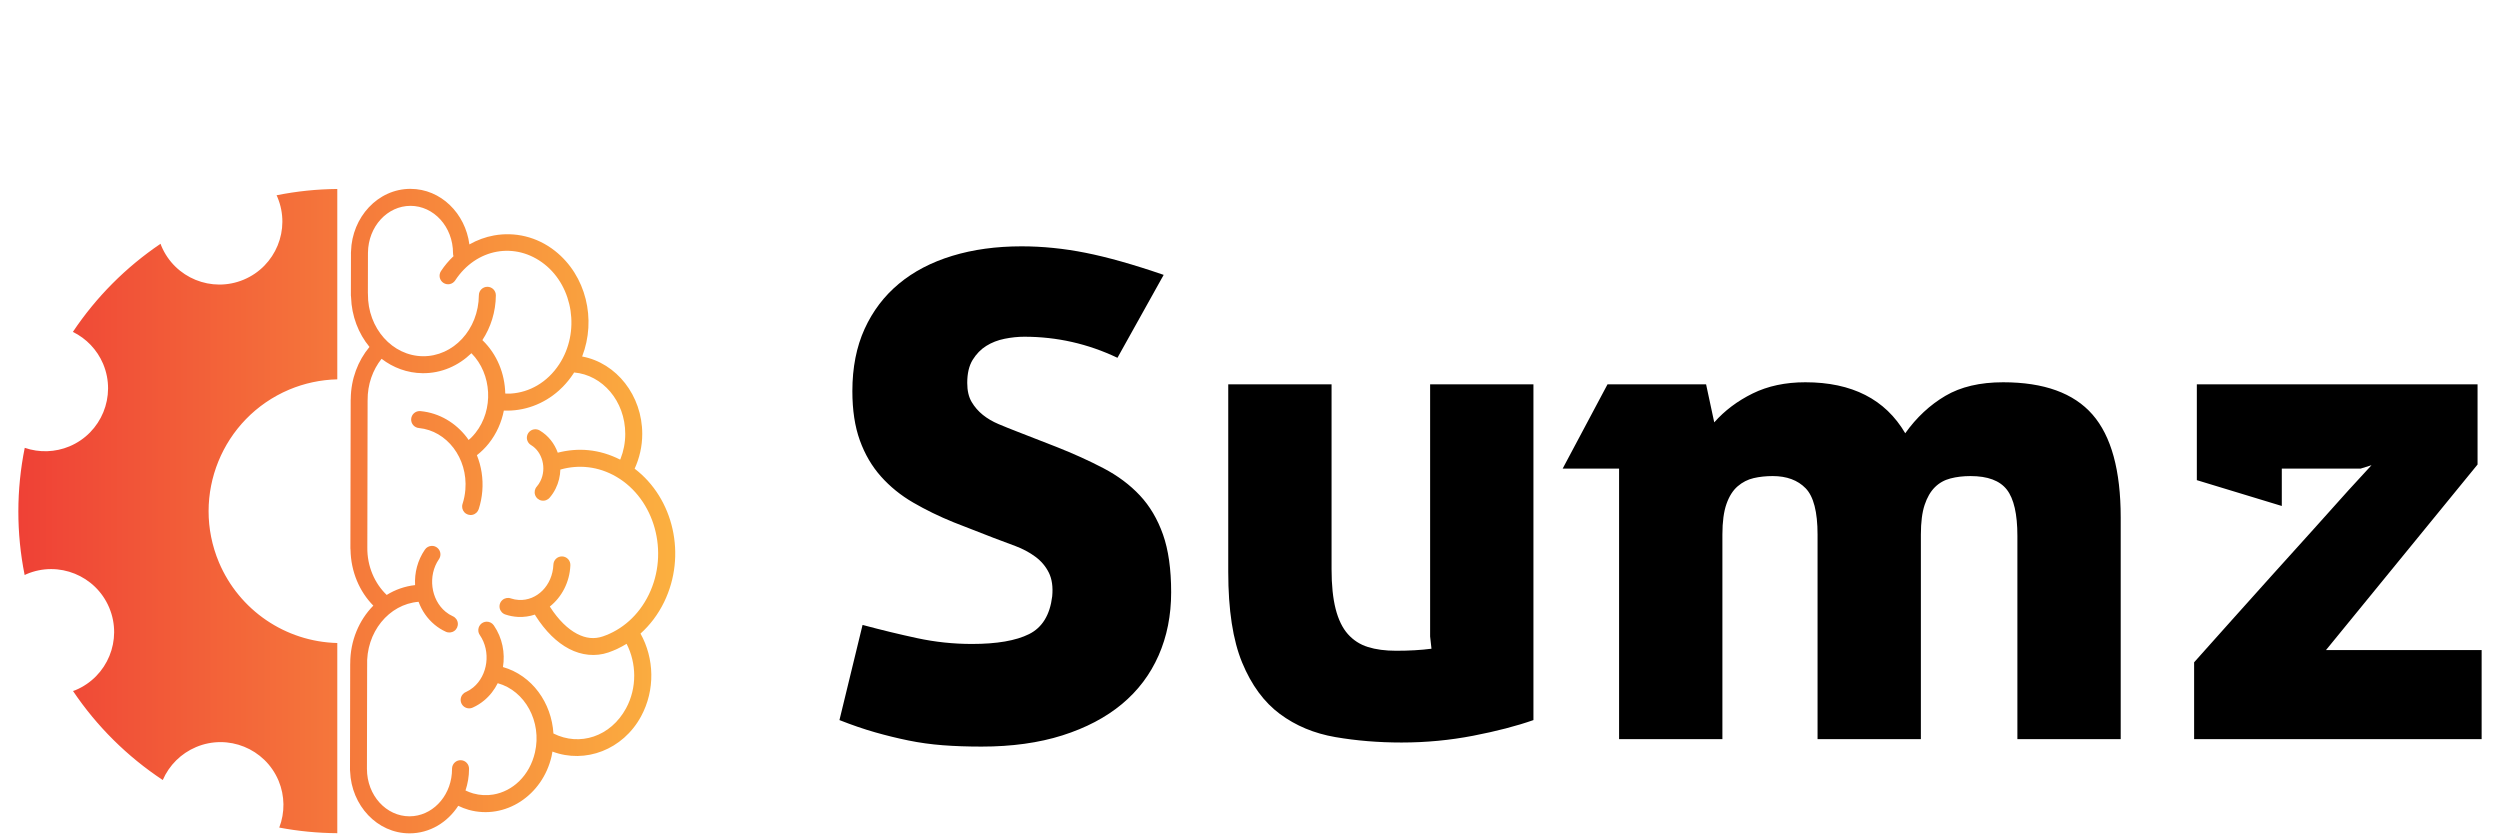
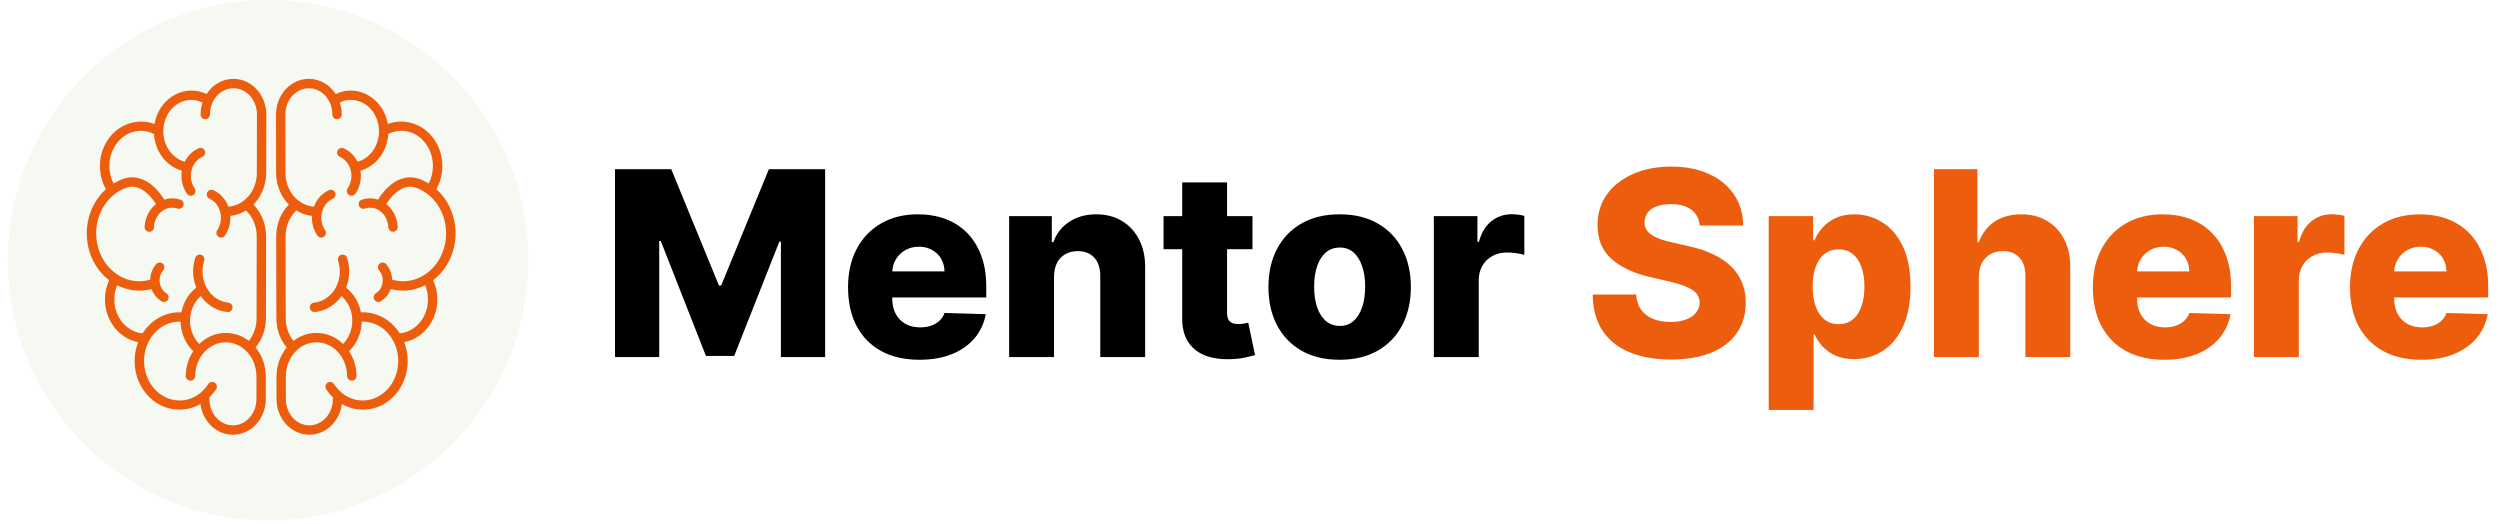
- <svg xmlns="http://www.w3.org/2000/svg" width="90" height="30" viewBox="0 0 300 101.491" class="css-1j8o68f" version="1.1" id="svg12">
-   <defs id="SvgjsDefs10989">
-     <linearGradient id="SvgjsLinearGradient10994">
-       <stop id="SvgjsStop10995" stop-color="#ef4136" offset="0" />
-       <stop id="SvgjsStop10996" stop-color="#fbb040" offset="1" />
-     </linearGradient>
-   </defs>
-   <g id="SvgjsG10990" featurekey="hmhgWD-0" transform="matrix(0.827779,0,0,0.827779,-1.498085,20.44879)" fill="url(#SvgjsLinearGradient10994)">
-     <path d="m59.5 3.082c-4.795 0-8.602 4.16-8.746 9.193a1.25 1.25 0 0 0-0.01 0.16v0.051 0.002c-2.12e-4 0.027-0.004 0.053-0.004 0.08a1.25 1.25 0 0 0 0.004 0.125l-0.012 6.062a1.25 1.25 0 0 0 0.027 0.27 1.25 1.25 0 0 0 0 0.006c0.088 2.786 1.089 5.342 2.709 7.309-1.697 2.033-2.723 4.707-2.754 7.625a1.25 1.25 0 0 0-0.012 0.18l-0.041 21.643a1.25 1.25 0 0 0 0 0.008c-3.4e-5 0.003 3.3e-5 0.005 0 0.008v0.164a1.25 1.25 0 0 0 0.018 0.215 1.25 1.25 0 0 0 0 0.008c0.058 3.216 1.313 6.136 3.356 8.213-2.113 2.135-3.4 5.177-3.398 8.484v0.002a1.25 1.25 0 0 0-0.006 0.121l-0.029 15.393a1.25 1.25 0 0 0 0 0.014c0 0.002-1e-6 0.004 0 0.006v0.156a1.25 1.25 0 0 0 0.018 0.225c0.189 4.991 3.977 9.1 8.742 9.1 2.987 0 5.589-1.618 7.166-4.051 0.492 0.234 1 0.442 1.537 0.592 5.393 1.499 10.865-2.125 12.193-7.873 0.054-0.233 0.09-0.466 0.129-0.699 4.827 1.821 10.372-0.265 13.033-5.17 2.117-3.903 1.951-8.559-0.076-12.191 1.391-1.247 2.581-2.804 3.471-4.631 3.343-6.865 1.417-15.253-4.334-19.629 0.706-1.55 1.119-3.279 1.119-5.115 0-5.654-3.788-10.445-8.842-11.391 2.112-5.442 0.607-11.91-4.006-15.543-2.675-2.106-5.914-2.814-8.961-2.268-1.26 0.226-2.482 0.678-3.623 1.322-0.591-4.563-4.201-8.174-8.668-8.174zm-10.766 0.018a47.453 47.453 0 0 0-8.94 0.928l0.006 0.004 0.002 0.002a9.264 9.264 0 0 1 0.111 0.238l0.025 0.062a9.264 9.264 0 0 1-4.973 12.109 9.264 9.264 0 0 1-12.115-4.951 9.264 9.264 0 0 1-0.121-0.328 47.453 47.453 0 0 0-12.898 12.963 9.264 9.264 0 0 1 4.436 4.674l0.027 0.064a9.264 9.264 0 0 1-4.973 12.107 9.264 9.264 0 0 1-6.574 0.213 47.453 47.453 0 0 0-0.014 18.713 9.264 9.264 0 0 1 0.295-0.139 9.264 9.264 0 0 1 12.133 4.906l0.027 0.064a9.264 9.264 0 0 1-4.973 12.105 9.264 9.264 0 0 1-0.363 0.131 47.453 47.453 0 0 0 13.203 13.094 9.264 9.264 0 0 1 4.887-4.842 9.264 9.264 0 0 1 12.135 4.906l0.027 0.064a9.264 9.264 0 0 1 0.09 6.869 47.453 47.453 0 0 0 8.539 0.826v-27.98a19.424 19.424 0 0 1-17.408-11.857 19.424 19.424 0 0 1 10.332-25.426 19.424 19.424 0 0 1 7.076-1.51v-28.012zm10.766 2.482c3.407 0 6.262 3.053 6.262 6.986a1.25 1.25 0 0 0 0.068 0.422c-0.678 0.644-1.302 1.37-1.844 2.197a1.25 1.25 0 1 0 2.092 1.369c3.092-4.723 8.867-5.748 13.127-2.393 4.26 3.355 5.272 10.002 2.18 14.725-1.758 2.685-4.399 4.144-7.119 4.314-0.273 0.017-0.547 0.005-0.82-0.004-0.062-2.905-1.192-5.772-3.367-7.863 1.227-1.869 1.961-4.138 1.984-6.58a1.25 1.25 0 1 0-2.5-0.025c-0.048 5.084-3.788 9.027-8.244 8.977-4.457-0.051-8.126-4.082-8.078-9.166a1.25 1.25 0 0 0-0.004-0.125 1.25 1.25 0 0 0-0.004-0.025l0.01-5.293 0.002-0.613c0.041-3.892 2.873-6.902 6.256-6.902zm8.973 21.689c3.012 3.038 3.31 8.29 0.594 11.713-0.216 0.272-0.442 0.524-0.68 0.756-0.108 0.105-0.224 0.192-0.336 0.289-0.087-0.124-0.166-0.253-0.258-0.373-1.634-2.135-4.022-3.601-6.799-3.871a1.25 1.25 0 0 0-0.123-0.008 1.25 1.25 0 0 0-0.119 2.496c4.081 0.397 7.202 4.402 6.824 9.07-0.059 0.73-0.2 1.427-0.412 2.082a1.25 1.25 0 1 0 2.379 0.768c0.271-0.839 0.451-1.726 0.525-2.648 0.151-1.861-0.146-3.663-0.795-5.277 0.633-0.494 1.224-1.067 1.75-1.73 1.142-1.439 1.876-3.106 2.215-4.836 2.914 0.127 5.822-0.905 8.111-2.957 0.198-0.177 0.39-0.362 0.578-0.555 0.565-0.577 1.085-1.221 1.549-1.93 0.035-0.053 0.062-0.109 0.096-0.162 4.168 0.358 7.527 4.197 7.527 9.037 0 1.307-0.248 2.544-0.691 3.66-0.017 0.043-0.041 0.082-0.059 0.125-1.5-0.762-3.071-1.23-4.65-1.387-1.53-0.151-3.059-0.014-4.529 0.367-0.476-1.33-1.372-2.499-2.639-3.26a1.25 1.25 0 0 0-0.715-0.186 1.25 1.25 0 0 0-0.572 2.328c1.649 0.99 2.32 3.403 1.371 5.303-0.148 0.297-0.324 0.56-0.52 0.789a1.25 1.25 0 1 0 1.9 1.623c0.33-0.386 0.618-0.819 0.855-1.295 0.449-0.898 0.674-1.862 0.703-2.818 2.682-0.766 5.597-0.49 8.254 1.066 5.612 3.287 7.801 11.083 4.758 17.334-1.509 3.098-3.98 5.197-6.754 6.143-1.248 0.426-2.485 0.312-3.814-0.383s-2.721-2.014-3.977-3.977a1.25 1.25 0 0 0-0.02-0.029c1.752-1.386 2.922-3.583 3.025-6.059a1.25 1.25 0 0 0-1.215-1.318 1.25 1.25 0 0 0-1.283 1.215c-0.128 3.081-2.439 5.323-5.07 5.191-0.411-0.021-0.805-0.098-1.182-0.225a1.251 1.251 0 1 0-0.797 2.371c0.588 0.198 1.211 0.317 1.853 0.35 0.866 0.043 1.697-0.085 2.477-0.342a1.25 1.25 0 0 0 0.105 0.193c1.43 2.235 3.089 3.887 4.924 4.846 1.835 0.959 3.878 1.182 5.779 0.533 0.932-0.318 1.828-0.751 2.682-1.273 1.459 2.842 1.556 6.473-0.078 9.486-2.268 4.181-6.834 5.646-10.688 3.707-0.271-4.508-3.128-8.544-7.426-9.775 0.339-2.074-0.082-4.286-1.336-6.117a1.25 1.25 0 0 0-1.062-0.559 1.25 1.25 0 0 0-1.217 1.43 1.25 1.25 0 0 0 0.023 0.123 1.25 1.25 0 0 0 0.191 0.418c1.656 2.418 1.187 5.928-0.979 7.711-0.339 0.279-0.694 0.499-1.059 0.664a1.25 1.25 0 1 0 1.031 2.275c0.567-0.257 1.112-0.594 1.617-1.01 0.868-0.715 1.54-1.593 2.023-2.559a1.25 1.25 0 0 0 0.023 0.008c3.983 1.107 6.501 5.648 5.453 10.184-0.786 3.401-3.263 5.713-6.133 6.189-0.239 0.04-0.481 0.068-0.725 0.082-0.488 0.028-0.985 0.001-1.482-0.08-0.249-0.041-0.497-0.095-0.746-0.164-0.395-0.11-0.768-0.263-1.131-0.436 0.331-1 0.52-2.07 0.52-3.184a1.25 1.25 0 0 0-2.498-0.088 1.25 1.25 0 0 0-0.002 0.088c0 3.688-2.51 6.601-5.631 6.951-0.208 0.023-0.418 0.035-0.631 0.035-3.405 0-6.257-3.05-6.26-6.981-1e-6 -0.002 0-0.004 0-0.006l0.029-14.947a1.25 1.25 0 0 0 0.002-0.154c-0.216-5 3.212-9.125 7.566-9.473 0.477 1.292 1.27 2.471 2.379 3.385 0.505 0.416 1.048 0.755 1.615 1.012a1.25 1.25 0 1 0 1.031-2.277c-0.365-0.165-0.72-0.385-1.059-0.664-2.165-1.783-2.634-5.293-0.979-7.711a1.25 1.25 0 0 0-1.041-1.971 1.25 1.25 0 0 0-1.022 0.559c-1.073 1.567-1.537 3.412-1.438 5.211-1.517 0.169-2.928 0.674-4.176 1.447-1.756-1.68-2.887-4.186-2.85-7.004l0.02-10.695 0.021-10.838a1.25 1.25 0 0 0 0.002-0.1c-0.022-2.354 0.765-4.493 2.053-6.107 1.701 1.308 3.773 2.093 6.031 2.119 2.771 0.032 5.28-1.095 7.184-2.936z" id="path6" />
-   </g>
-   <g id="SvgjsG10991" featurekey="1RRcwp-0" transform="matrix(4.139081,0,0,4.139081,97.59891,7.235049)" fill="#000000">
-     <path d="M3.94 13.62 c-0.427 -0.173 -0.823 -0.367 -1.19 -0.58 s-0.683 -0.47 -0.95 -0.77 s-0.473 -0.653 -0.62 -1.06 s-0.22 -0.89 -0.22 -1.45 c0 -0.693 0.12 -1.303 0.36 -1.83 s0.577 -0.97 1.01 -1.33 s0.957 -0.633 1.57 -0.82 s1.293 -0.28 2.04 -0.28 c0.613 0 1.24 0.063 1.88 0.19 s1.407 0.343 2.3 0.65 l-1.36 2.44 c-0.867 -0.413 -1.78 -0.62 -2.74 -0.62 c-0.187 0 -0.38 0.02 -0.58 0.06 s-0.38 0.11 -0.54 0.21 s-0.293 0.237 -0.4 0.41 s-0.16 0.4 -0.16 0.68 c0 0.227 0.043 0.413 0.13 0.56 s0.197 0.273 0.33 0.38 s0.287 0.197 0.46 0.27 s0.347 0.143 0.52 0.21 l1.18 0.46 c0.507 0.2 0.97 0.41 1.39 0.63 s0.777 0.487 1.07 0.8 s0.52 0.697 0.68 1.15 s0.24 1.02 0.24 1.7 s-0.123 1.3 -0.37 1.86 s-0.607 1.037 -1.08 1.43 s-1.057 0.7 -1.75 0.92 s-1.487 0.33 -2.38 0.33 c-0.413 0 -0.793 -0.013 -1.14 -0.04 s-0.683 -0.073 -1.01 -0.14 s-0.653 -0.147 -0.98 -0.24 s-0.677 -0.213 -1.05 -0.36 l0.68 -2.8 c0.547 0.147 1.083 0.277 1.61 0.39 s1.063 0.17 1.61 0.17 c0.733 0 1.293 -0.097 1.68 -0.29 s0.613 -0.563 0.68 -1.11 c0.027 -0.28 -0.007 -0.513 -0.1 -0.7 s-0.227 -0.343 -0.4 -0.47 s-0.367 -0.23 -0.58 -0.31 l-0.64 -0.24 z M12.02 9.56 l3.04 -0 l0 5.44 c0 0.467 0.04 0.857 0.12 1.17 s0.2 0.56 0.36 0.74 s0.357 0.307 0.59 0.38 s0.51 0.11 0.83 0.11 c0.387 0 0.733 -0.02 1.04 -0.06 l-0.04 -0.36 l0 -7.42 l3.04 0 l0 9.88 c-0.493 0.173 -1.083 0.327 -1.77 0.46 s-1.39 0.2 -2.11 0.2 c-0.68 0 -1.33 -0.053 -1.95 -0.16 s-1.163 -0.333 -1.63 -0.68 s-0.837 -0.85 -1.11 -1.51 s-0.41 -1.55 -0.41 -2.67 l0 -5.52 z M23.52 12.04 l-1.66 0 l1.32 -2.48 l2.9 0 l0.24 1.12 c0.307 -0.347 0.683 -0.63 1.13 -0.85 s0.963 -0.33 1.55 -0.33 c1.373 0 2.353 0.5 2.94 1.5 c0.333 -0.467 0.727 -0.833 1.18 -1.1 s1.02 -0.4 1.7 -0.4 c1.2 0 2.077 0.317 2.63 0.95 s0.83 1.643 0.83 3.03 l0 6.52 l-3.04 0 l0 -5.98 c0 -0.64 -0.103 -1.093 -0.31 -1.36 s-0.563 -0.4 -1.07 -0.4 c-0.213 0 -0.41 0.023 -0.59 0.07 s-0.333 0.133 -0.46 0.26 s-0.227 0.3 -0.3 0.52 s-0.11 0.51 -0.11 0.87 l0 6.02 l-3.04 0 l0 -6.02 c0 -0.667 -0.117 -1.12 -0.35 -1.36 s-0.557 -0.36 -0.97 -0.36 c-0.2 0 -0.387 0.02 -0.56 0.06 s-0.33 0.12 -0.47 0.24 s-0.25 0.293 -0.33 0.52 s-0.12 0.527 -0.12 0.9 l0 6.02 l-3.04 0 l0 -7.96 z M44.32 17.38 l4.58 0 l0 2.62 l-8.46 0 l0 -2.26 l0.33 -0.37 l0.84 -0.94 l1.13 -1.26 l1.2 -1.33 l1.04 -1.16 l0.68 -0.74 l-0.32 0.1 l-2.32 0 l0 1.1 l-2.5 -0.76 l0 -2.82 l8.26 0 l0 2.36 z" id="path9" />
-   </g>
+ <svg xmlns="http://www.w3.org/2000/svg" width="387" height="81" viewBox="0 0 387 81" fill="none">
+   <circle cx="41.5" cy="40.279" r="40.279" fill="#F5F9F1" />
+   <path fill-rule="evenodd" clip-rule="evenodd" d="M41.139 61.954C41.055 64.878 38.843 67.295 36.057 67.295C33.462 67.295 31.365 65.197 31.022 62.546C30.359 62.92 29.649 63.183 28.917 63.314C27.147 63.631 25.265 63.22 23.711 61.997C21.031 59.886 20.157 56.128 21.384 52.967C18.448 52.417 16.247 49.634 16.247 46.349C16.247 45.282 16.487 44.277 16.897 43.377C13.556 40.835 12.437 35.962 14.379 31.973C14.896 30.912 15.587 30.008 16.396 29.283C15.218 27.173 15.121 24.468 16.351 22.2C17.897 19.351 21.119 18.139 23.923 19.197C23.927 19.175 23.93 19.154 23.934 19.132C23.953 19.018 23.972 18.904 23.998 18.791C24.77 15.451 27.948 13.346 31.082 14.217C31.394 14.303 31.689 14.424 31.975 14.56C32.891 13.147 34.403 12.207 36.138 12.207C38.907 12.207 41.107 14.594 41.217 17.494C41.224 17.537 41.228 17.58 41.227 17.624V17.715V17.718V17.726L41.21 26.669C41.21 26.692 41.209 26.717 41.207 26.741C41.208 28.662 40.46 30.43 39.232 31.67C40.419 32.876 41.148 34.573 41.182 36.441V36.446C41.189 36.487 41.192 36.529 41.192 36.57V36.666V36.67V36.675L41.168 49.249C41.168 49.284 41.166 49.319 41.161 49.353C41.143 51.048 40.547 52.602 39.561 53.783C40.502 54.925 41.084 56.411 41.135 58.029V58.032C41.146 58.084 41.151 58.136 41.151 58.189L41.144 61.711C41.146 61.735 41.147 61.76 41.147 61.784C41.147 61.792 41.146 61.8 41.145 61.808C41.145 61.816 41.144 61.824 41.144 61.831V61.861C41.144 61.892 41.142 61.923 41.139 61.954ZM32.42 61.784C32.42 64.069 34.078 65.843 36.057 65.843C38.023 65.843 39.668 64.094 39.692 61.832L39.693 61.476L39.699 58.401L39.696 58.386C39.694 58.362 39.694 58.338 39.694 58.314C39.722 55.36 37.59 53.018 35.001 52.989C32.412 52.959 30.239 55.25 30.211 58.204C30.211 58.299 30.192 58.394 30.155 58.483C30.118 58.571 30.064 58.651 29.995 58.718C29.927 58.786 29.846 58.839 29.758 58.875C29.669 58.911 29.574 58.929 29.478 58.928C29.382 58.927 29.287 58.907 29.199 58.869C29.111 58.832 29.031 58.777 28.965 58.708C28.898 58.639 28.845 58.558 28.81 58.469C28.775 58.38 28.757 58.285 28.759 58.189C28.772 56.77 29.199 55.452 29.912 54.366C28.648 53.151 27.992 51.486 27.956 49.798C27.941 49.797 27.926 49.797 27.911 49.796C27.767 49.791 27.623 49.786 27.479 49.795C25.899 49.894 24.364 50.742 23.343 52.302C21.547 55.046 22.134 58.908 24.609 60.857C27.084 62.806 30.439 62.21 32.236 59.467C32.287 59.386 32.355 59.316 32.434 59.261C32.513 59.206 32.602 59.167 32.696 59.147C32.789 59.127 32.886 59.125 32.981 59.143C33.075 59.16 33.166 59.197 33.246 59.249C33.326 59.302 33.396 59.37 33.45 59.45C33.503 59.529 33.541 59.619 33.56 59.713C33.579 59.807 33.579 59.904 33.561 59.998C33.542 60.093 33.505 60.182 33.451 60.262C33.136 60.743 32.773 61.164 32.38 61.539C32.407 61.617 32.42 61.7 32.42 61.784ZM30.5 46.437C28.922 48.426 29.095 51.477 30.845 53.242C31.95 52.172 33.409 51.518 35.019 51.536C36.33 51.551 37.534 52.007 38.523 52.767C39.271 51.829 39.728 50.587 39.715 49.219C39.715 49.2 39.715 49.18 39.716 49.161L39.729 42.865L39.74 36.651C39.762 35.014 39.105 33.558 38.084 32.582C37.36 33.032 36.54 33.325 35.658 33.423C35.716 34.468 35.447 35.54 34.823 36.45C34.758 36.548 34.67 36.629 34.567 36.686C34.463 36.742 34.348 36.773 34.23 36.775C34.096 36.777 33.964 36.742 33.849 36.674C33.733 36.605 33.639 36.507 33.576 36.388C33.514 36.269 33.485 36.136 33.494 36.002C33.502 35.868 33.548 35.739 33.625 35.63C34.587 34.225 34.315 32.186 33.057 31.15C32.86 30.988 32.654 30.86 32.442 30.764C32.353 30.726 32.273 30.671 32.207 30.601C32.14 30.532 32.088 30.449 32.053 30.36C32.019 30.27 32.002 30.174 32.005 30.077C32.008 29.981 32.029 29.886 32.069 29.799C32.109 29.711 32.166 29.632 32.236 29.566C32.307 29.501 32.39 29.45 32.48 29.416C32.571 29.383 32.667 29.368 32.763 29.373C32.859 29.377 32.954 29.4 33.041 29.441C33.37 29.591 33.686 29.788 33.979 30.029C34.623 30.56 35.084 31.245 35.361 31.996C37.891 31.794 39.882 29.397 39.757 26.492C39.755 26.462 39.756 26.432 39.758 26.403L39.775 17.719V17.715C39.773 15.432 38.117 13.66 36.138 13.66C36.015 13.66 35.893 13.667 35.772 13.681C33.959 13.884 32.501 15.577 32.501 17.719C32.501 17.736 32.5 17.753 32.499 17.77C32.488 17.959 32.404 18.137 32.263 18.265C32.123 18.392 31.938 18.46 31.749 18.454C31.559 18.447 31.38 18.366 31.249 18.229C31.118 18.092 31.046 17.909 31.048 17.719C31.048 17.072 31.157 16.45 31.35 15.869C31.139 15.769 30.922 15.68 30.693 15.616C30.548 15.576 30.404 15.545 30.259 15.521C29.971 15.474 29.682 15.458 29.398 15.475C29.257 15.482 29.116 15.499 28.977 15.522C27.31 15.799 25.871 17.142 25.414 19.118C24.805 21.753 26.268 24.391 28.582 25.035L28.596 25.039C28.877 24.478 29.267 23.968 29.771 23.553C30.065 23.311 30.382 23.115 30.711 22.966C30.799 22.922 30.894 22.896 30.991 22.89C31.089 22.884 31.187 22.898 31.279 22.93C31.372 22.963 31.456 23.014 31.528 23.08C31.601 23.146 31.658 23.226 31.699 23.315C31.739 23.404 31.761 23.5 31.763 23.598C31.766 23.696 31.748 23.793 31.712 23.884C31.675 23.975 31.621 24.058 31.552 24.127C31.483 24.197 31.401 24.251 31.31 24.288C31.098 24.384 30.892 24.512 30.695 24.674C29.437 25.71 29.165 27.749 30.127 29.154C30.178 29.227 30.216 29.309 30.238 29.396C30.244 29.42 30.248 29.444 30.252 29.468C30.266 29.57 30.259 29.674 30.231 29.773C30.202 29.872 30.153 29.964 30.086 30.043C30.019 30.122 29.936 30.185 29.843 30.229C29.749 30.273 29.648 30.297 29.545 30.298C29.423 30.3 29.302 30.272 29.194 30.215C29.087 30.158 28.995 30.075 28.927 29.974C28.199 28.91 27.954 27.625 28.151 26.42C25.654 25.705 23.995 23.36 23.837 20.741C21.598 19.614 18.945 20.465 17.628 22.895C16.678 24.645 16.735 26.755 17.582 28.406C18.078 28.102 18.599 27.851 19.14 27.666C20.245 27.289 21.432 27.419 22.498 27.976C23.564 28.533 24.527 29.492 25.358 30.791C25.382 30.826 25.402 30.864 25.42 30.903C25.873 30.754 26.355 30.679 26.858 30.705C27.232 30.723 27.594 30.793 27.935 30.908C28.026 30.938 28.109 30.986 28.181 31.049C28.253 31.111 28.312 31.188 28.355 31.273C28.397 31.359 28.422 31.452 28.429 31.547C28.435 31.642 28.423 31.738 28.393 31.828C28.362 31.918 28.314 32.002 28.252 32.074C28.189 32.146 28.113 32.205 28.027 32.247C27.942 32.29 27.849 32.315 27.753 32.321C27.658 32.328 27.563 32.316 27.472 32.285C27.254 32.212 27.025 32.167 26.786 32.155C25.257 32.078 23.915 33.381 23.84 35.171C23.835 35.363 23.753 35.546 23.613 35.678C23.474 35.81 23.287 35.882 23.095 35.877C22.998 35.874 22.902 35.852 22.814 35.812C22.725 35.772 22.646 35.714 22.58 35.643C22.514 35.571 22.463 35.487 22.43 35.396C22.398 35.305 22.384 35.208 22.389 35.111C22.449 33.672 23.129 32.396 24.147 31.591L24.135 31.574C23.405 30.433 22.597 29.667 21.825 29.264C21.052 28.86 20.334 28.794 19.609 29.041C17.997 29.591 16.561 30.81 15.685 32.61C13.917 36.241 15.189 40.771 18.449 42.68C19.993 43.584 21.686 43.745 23.244 43.3C23.262 42.744 23.392 42.184 23.653 41.662C23.791 41.386 23.958 41.134 24.15 40.91C24.211 40.834 24.286 40.772 24.372 40.726C24.457 40.68 24.551 40.651 24.648 40.642C24.745 40.633 24.843 40.644 24.935 40.673C25.028 40.702 25.113 40.75 25.187 40.813C25.261 40.876 25.322 40.953 25.365 41.04C25.409 41.127 25.434 41.222 25.441 41.319C25.447 41.416 25.433 41.513 25.401 41.605C25.369 41.697 25.319 41.781 25.254 41.853C25.14 41.986 25.038 42.139 24.952 42.311C24.401 43.415 24.791 44.817 25.749 45.392C25.884 45.471 25.99 45.592 26.051 45.736C26.112 45.88 26.125 46.04 26.088 46.193C26.05 46.345 25.965 46.481 25.844 46.58C25.723 46.68 25.573 46.737 25.416 46.745C25.27 46.751 25.125 46.714 25.001 46.637C24.265 46.195 23.744 45.516 23.468 44.743C22.614 44.964 21.725 45.044 20.837 44.956C19.919 44.865 19.006 44.594 18.135 44.151C18.13 44.163 18.124 44.174 18.119 44.185C18.112 44.198 18.106 44.21 18.101 44.223C17.843 44.872 17.699 45.59 17.699 46.35C17.699 49.162 19.651 51.392 22.072 51.6C22.081 51.586 22.09 51.571 22.098 51.556C22.108 51.539 22.117 51.522 22.128 51.506C22.397 51.094 22.7 50.72 23.028 50.385C23.137 50.273 23.249 50.166 23.363 50.062C24.694 48.87 26.383 48.27 28.076 48.345C28.273 47.34 28.699 46.371 29.363 45.535C29.669 45.15 30.012 44.816 30.379 44.53C30.003 43.592 29.83 42.545 29.918 41.464C29.961 40.928 30.065 40.413 30.223 39.925C30.25 39.833 30.297 39.746 30.358 39.672C30.419 39.597 30.495 39.536 30.581 39.491C30.666 39.446 30.76 39.419 30.856 39.41C30.953 39.402 31.049 39.413 31.141 39.443C31.233 39.472 31.319 39.52 31.392 39.583C31.465 39.646 31.525 39.723 31.568 39.809C31.611 39.896 31.637 39.99 31.643 40.087C31.649 40.183 31.636 40.28 31.605 40.371C31.482 40.752 31.4 41.157 31.365 41.581C31.146 44.293 32.959 46.619 35.33 46.85C35.518 46.865 35.693 46.953 35.818 47.094C35.942 47.236 36.007 47.42 35.998 47.609C35.989 47.797 35.907 47.975 35.769 48.104C35.632 48.233 35.449 48.303 35.261 48.3C35.237 48.3 35.213 48.298 35.189 48.296C33.576 48.139 32.189 47.287 31.239 46.047C31.206 46.003 31.176 45.958 31.145 45.912C31.127 45.884 31.108 45.857 31.09 45.83C31.066 45.85 31.043 45.87 31.019 45.89C30.977 45.924 30.934 45.959 30.895 45.998C30.757 46.133 30.625 46.279 30.5 46.437Z" fill="#EC5E0E" />
+   <path fill-rule="evenodd" clip-rule="evenodd" d="M42.809 61.954C42.893 64.878 45.104 67.295 47.89 67.295C50.486 67.295 52.582 65.197 52.926 62.546C53.589 62.92 54.299 63.183 55.031 63.314C56.801 63.631 58.683 63.22 60.237 61.997C62.916 59.886 63.791 56.128 62.564 52.967C65.5 52.417 67.701 49.634 67.701 46.349C67.701 45.282 67.461 44.277 67.051 43.377C70.392 40.835 71.51 35.962 69.569 31.973C69.052 30.912 68.361 30.008 67.552 29.283C68.73 27.173 68.826 24.468 67.596 22.2C66.05 19.351 62.829 18.139 60.025 19.197C60.021 19.175 60.017 19.154 60.014 19.132C59.995 19.018 59.976 18.904 59.95 18.791C59.178 15.451 55.999 13.346 52.866 14.217C52.554 14.303 52.259 14.424 51.973 14.56C51.057 13.147 49.545 12.207 47.81 12.207C45.041 12.207 42.841 14.594 42.731 17.494C42.724 17.537 42.72 17.58 42.721 17.624V17.715V17.718V17.726L42.738 26.669C42.738 26.692 42.739 26.717 42.741 26.741C42.74 28.662 43.488 30.43 44.715 31.67C43.529 32.876 42.8 34.573 42.766 36.441V36.446C42.759 36.487 42.756 36.529 42.756 36.57V36.666V36.67V36.675L42.78 49.249C42.779 49.284 42.782 49.319 42.786 49.353C42.804 51.048 43.4 52.602 44.386 53.783C43.446 54.925 42.864 56.411 42.813 58.029V58.032C42.802 58.084 42.796 58.136 42.797 58.189L42.803 61.711C42.801 61.735 42.801 61.76 42.801 61.784C42.801 61.792 42.802 61.8 42.802 61.808C42.803 61.816 42.803 61.824 42.803 61.831V61.861C42.803 61.892 42.805 61.923 42.809 61.954ZM51.528 61.784C51.528 64.069 49.87 65.843 47.89 65.843C45.925 65.843 44.28 64.094 44.256 61.832L44.255 61.476L44.249 58.401L44.251 58.386C44.253 58.362 44.254 58.338 44.254 58.314C44.226 55.36 46.358 53.018 48.947 52.989C51.536 52.959 53.708 55.25 53.736 58.204C53.737 58.299 53.756 58.394 53.793 58.483C53.83 58.571 53.884 58.651 53.952 58.718C54.021 58.786 54.101 58.839 54.19 58.875C54.279 58.911 54.374 58.929 54.47 58.928C54.566 58.927 54.66 58.907 54.749 58.869C54.837 58.832 54.916 58.777 54.983 58.708C55.05 58.639 55.103 58.558 55.138 58.469C55.173 58.38 55.191 58.285 55.189 58.189C55.175 56.77 54.749 55.452 54.036 54.366C55.299 53.151 55.956 51.486 55.992 49.798C56.007 49.797 56.022 49.797 56.037 49.796C56.181 49.791 56.325 49.786 56.469 49.795C58.049 49.894 59.583 50.742 60.605 52.302C62.401 55.046 61.813 58.908 59.338 60.857C56.863 62.806 53.508 62.21 51.712 59.467C51.66 59.386 51.593 59.316 51.514 59.261C51.435 59.206 51.346 59.167 51.252 59.147C51.158 59.127 51.061 59.125 50.967 59.143C50.872 59.16 50.782 59.197 50.702 59.249C50.621 59.302 50.552 59.37 50.498 59.45C50.444 59.529 50.407 59.619 50.388 59.713C50.369 59.807 50.368 59.904 50.387 59.998C50.406 60.093 50.443 60.182 50.497 60.262C50.811 60.743 51.174 61.164 51.568 61.539C51.541 61.617 51.527 61.7 51.528 61.784ZM53.448 46.437C55.026 48.426 54.853 51.477 53.103 53.242C51.997 52.172 50.539 51.518 48.929 51.536C47.617 51.551 46.413 52.007 45.425 52.767C44.677 51.829 44.22 50.587 44.233 49.219C44.233 49.2 44.233 49.18 44.232 49.161L44.219 42.865L44.208 36.651C44.186 35.014 44.843 33.558 45.863 32.582C46.588 33.032 47.408 33.325 48.289 33.423C48.232 34.468 48.501 35.54 49.124 36.45C49.19 36.548 49.278 36.629 49.381 36.686C49.484 36.742 49.6 36.773 49.718 36.775C49.852 36.777 49.984 36.742 50.099 36.674C50.215 36.605 50.309 36.507 50.371 36.388C50.434 36.269 50.463 36.136 50.454 36.002C50.445 35.868 50.4 35.739 50.323 35.63C49.361 34.225 49.633 32.186 50.891 31.15C51.088 30.988 51.294 30.86 51.506 30.764C51.594 30.726 51.674 30.671 51.741 30.601C51.808 30.532 51.86 30.449 51.895 30.36C51.929 30.27 51.946 30.174 51.943 30.077C51.94 29.981 51.918 29.886 51.879 29.799C51.839 29.711 51.782 29.632 51.712 29.566C51.641 29.501 51.558 29.45 51.468 29.416C51.377 29.383 51.281 29.368 51.185 29.373C51.089 29.377 50.994 29.4 50.907 29.441C50.578 29.591 50.262 29.788 49.969 30.029C49.324 30.56 48.864 31.245 48.587 31.996C46.057 31.794 44.066 29.397 44.191 26.492C44.192 26.462 44.192 26.432 44.19 26.403L44.173 17.719V17.715C44.174 15.432 45.831 13.66 47.809 13.66C47.933 13.66 48.055 13.667 48.176 13.681C49.989 13.884 51.447 15.577 51.447 17.719C51.447 17.736 51.447 17.753 51.448 17.77C51.459 17.959 51.544 18.137 51.684 18.265C51.825 18.392 52.009 18.46 52.199 18.454C52.389 18.447 52.568 18.366 52.699 18.229C52.83 18.092 52.902 17.909 52.9 17.719C52.9 17.072 52.79 16.45 52.598 15.869C52.809 15.769 53.025 15.68 53.255 15.616C53.399 15.576 53.544 15.545 53.688 15.521C53.977 15.474 54.266 15.458 54.55 15.475C54.691 15.482 54.831 15.499 54.971 15.522C56.638 15.799 58.077 17.142 58.533 19.118C59.142 21.753 57.679 24.391 55.365 25.035L55.352 25.039C55.071 24.478 54.68 23.968 54.176 23.553C53.883 23.311 53.566 23.115 53.237 22.966C53.149 22.922 53.054 22.896 52.956 22.89C52.859 22.884 52.761 22.898 52.668 22.93C52.576 22.963 52.492 23.014 52.419 23.08C52.347 23.146 52.289 23.226 52.249 23.315C52.209 23.404 52.187 23.5 52.184 23.598C52.182 23.696 52.2 23.793 52.236 23.884C52.272 23.975 52.327 24.058 52.396 24.127C52.465 24.197 52.547 24.251 52.638 24.288C52.85 24.384 53.056 24.512 53.253 24.674C54.511 25.71 54.783 27.749 53.821 29.154C53.769 29.227 53.732 29.309 53.71 29.396C53.704 29.42 53.7 29.444 53.696 29.468C53.681 29.57 53.688 29.674 53.717 29.773C53.746 29.872 53.795 29.964 53.862 30.043C53.929 30.122 54.012 30.185 54.105 30.229C54.198 30.273 54.3 30.297 54.403 30.298C54.525 30.3 54.645 30.272 54.753 30.215C54.861 30.158 54.953 30.075 55.02 29.974C55.749 28.91 55.994 27.625 55.797 26.42C58.293 25.705 59.953 23.36 60.111 20.741C62.35 19.614 65.002 20.465 66.32 22.895C67.27 24.645 67.213 26.755 66.365 28.406C65.87 28.102 65.349 27.851 64.808 27.666C63.703 27.289 62.516 27.419 61.45 27.976C60.384 28.533 59.42 29.492 58.589 30.791C58.566 30.826 58.545 30.864 58.528 30.903C58.075 30.754 57.592 30.679 57.089 30.705C56.716 30.723 56.354 30.793 56.013 30.908C55.922 30.938 55.839 30.986 55.767 31.049C55.695 31.111 55.636 31.188 55.593 31.273C55.551 31.359 55.526 31.452 55.519 31.547C55.513 31.642 55.525 31.738 55.555 31.828C55.586 31.918 55.633 32.002 55.696 32.074C55.759 32.146 55.835 32.205 55.921 32.247C56.006 32.29 56.099 32.315 56.194 32.321C56.289 32.328 56.385 32.316 56.475 32.285C56.694 32.212 56.923 32.167 57.162 32.155C58.691 32.078 60.033 33.381 60.108 35.171C60.113 35.363 60.194 35.546 60.334 35.678C60.474 35.81 60.661 35.882 60.853 35.877C60.95 35.874 61.046 35.852 61.134 35.812C61.222 35.772 61.302 35.714 61.368 35.643C61.434 35.571 61.484 35.487 61.517 35.396C61.55 35.305 61.564 35.208 61.559 35.111C61.499 33.672 60.819 32.396 59.801 31.591L59.812 31.574C60.542 30.433 61.35 29.667 62.123 29.264C62.895 28.86 63.614 28.794 64.339 29.041C65.95 29.591 67.386 30.81 68.263 32.61C70.031 36.241 68.759 40.771 65.499 42.68C63.955 43.584 62.262 43.745 60.703 43.3C60.686 42.744 60.556 42.184 60.295 41.662C60.157 41.386 59.989 41.134 59.798 40.91C59.737 40.834 59.661 40.772 59.576 40.726C59.49 40.68 59.396 40.651 59.3 40.642C59.203 40.633 59.105 40.644 59.013 40.673C58.92 40.702 58.834 40.75 58.76 40.813C58.687 40.876 58.626 40.953 58.583 41.04C58.539 41.127 58.513 41.222 58.507 41.319C58.501 41.416 58.514 41.513 58.546 41.605C58.578 41.697 58.629 41.781 58.694 41.853C58.807 41.986 58.909 42.139 58.996 42.311C59.547 43.415 59.157 44.817 58.199 45.392C58.064 45.471 57.958 45.592 57.897 45.736C57.836 45.88 57.823 46.04 57.86 46.193C57.898 46.345 57.983 46.481 58.104 46.58C58.225 46.68 58.375 46.737 58.532 46.745C58.678 46.751 58.822 46.714 58.947 46.637C59.683 46.195 60.203 45.516 60.48 44.743C61.334 44.964 62.222 45.044 63.111 44.956C64.029 44.865 64.941 44.594 65.813 44.151C65.818 44.163 65.823 44.174 65.829 44.185C65.835 44.198 65.842 44.21 65.847 44.223C66.105 44.872 66.249 45.59 66.249 46.35C66.249 49.162 64.297 51.392 61.876 51.6C61.866 51.586 61.858 51.571 61.849 51.556C61.84 51.539 61.831 51.522 61.82 51.506C61.55 51.094 61.248 50.72 60.92 50.385C60.811 50.273 60.699 50.166 60.584 50.062C59.254 48.87 57.565 48.27 55.872 48.345C55.675 47.34 55.249 46.371 54.585 45.535C54.279 45.15 53.936 44.816 53.568 44.53C53.945 43.592 54.118 42.545 54.03 41.464C53.987 40.928 53.883 40.413 53.725 39.925C53.697 39.833 53.651 39.746 53.59 39.672C53.528 39.597 53.453 39.536 53.367 39.491C53.282 39.446 53.188 39.419 53.092 39.41C52.995 39.402 52.898 39.413 52.806 39.443C52.714 39.472 52.629 39.52 52.556 39.583C52.483 39.646 52.423 39.723 52.38 39.809C52.336 39.896 52.311 39.99 52.305 40.087C52.298 40.183 52.311 40.28 52.343 40.371C52.466 40.752 52.548 41.157 52.582 41.581C52.802 44.293 50.989 46.619 48.618 46.85C48.43 46.865 48.255 46.953 48.13 47.094C48.006 47.236 47.941 47.42 47.95 47.609C47.959 47.797 48.041 47.975 48.178 48.104C48.316 48.233 48.498 48.303 48.687 48.3C48.711 48.3 48.735 48.298 48.758 48.296C50.372 48.139 51.759 47.287 52.708 46.047C52.742 46.003 52.772 45.958 52.803 45.912C52.821 45.884 52.839 45.857 52.858 45.83C52.882 45.85 52.905 45.87 52.929 45.89C52.971 45.924 53.013 45.959 53.053 45.998C53.191 46.133 53.323 46.279 53.448 46.437Z" fill="#EC5E0E" />
+   <path d="M95.202 26.188H103.909L111.295 44.2H111.636L119.023 26.188H127.73V55.279H120.884V37.41H120.642L113.653 55.095H109.278L102.29 37.31H102.048V55.279H95.202V26.188ZM142.315 55.691C140.032 55.691 138.063 55.241 136.406 54.342C134.758 53.433 133.489 52.14 132.599 50.464C131.718 48.778 131.278 46.776 131.278 44.455C131.278 42.202 131.723 40.232 132.613 38.546C133.503 36.851 134.758 35.535 136.377 34.597C137.996 33.651 139.905 33.177 142.102 33.177C143.655 33.177 145.075 33.419 146.363 33.901C147.651 34.384 148.763 35.099 149.701 36.046C150.638 36.993 151.368 38.163 151.888 39.555C152.409 40.937 152.67 42.524 152.67 44.313V46.046H133.707V42.012H146.207C146.197 41.274 146.022 40.615 145.681 40.038C145.34 39.46 144.871 39.01 144.275 38.688C143.688 38.357 143.011 38.191 142.244 38.191C141.467 38.191 140.771 38.366 140.156 38.717C139.54 39.058 139.052 39.526 138.692 40.123C138.333 40.71 138.143 41.378 138.124 42.126V46.231C138.124 47.121 138.299 47.902 138.65 48.575C139 49.238 139.497 49.754 140.141 50.123C140.785 50.492 141.552 50.677 142.442 50.677C143.058 50.677 143.617 50.592 144.119 50.421C144.621 50.251 145.051 50 145.411 49.669C145.771 49.337 146.041 48.93 146.221 48.447L152.599 48.632C152.334 50.062 151.751 51.307 150.852 52.367C149.961 53.419 148.792 54.238 147.343 54.825C145.894 55.402 144.218 55.691 142.315 55.691ZM163.163 42.836V55.279H156.217V33.461H162.822V37.467H163.064C163.547 36.132 164.371 35.085 165.536 34.328C166.7 33.56 168.088 33.177 169.697 33.177C171.232 33.177 172.562 33.523 173.689 34.214C174.825 34.896 175.706 35.852 176.331 37.083C176.965 38.305 177.278 39.735 177.268 41.373V55.279H170.322V42.737C170.332 41.525 170.024 40.578 169.399 39.896C168.784 39.214 167.927 38.873 166.828 38.873C166.099 38.873 165.455 39.034 164.896 39.356C164.347 39.669 163.921 40.118 163.618 40.705C163.324 41.293 163.173 42.003 163.163 42.836ZM193.884 33.461V38.575H180.12V33.461H193.884ZM183.004 28.234H189.95V48.419C189.95 48.845 190.016 49.19 190.148 49.455C190.29 49.711 190.494 49.896 190.759 50.009C191.024 50.114 191.342 50.166 191.711 50.166C191.976 50.166 192.255 50.142 192.549 50.095C192.852 50.038 193.079 49.99 193.231 49.953L194.282 54.967C193.951 55.062 193.482 55.18 192.876 55.322C192.279 55.464 191.564 55.554 190.731 55.592C189.102 55.668 187.705 55.478 186.54 55.024C185.385 54.56 184.5 53.84 183.884 52.864C183.278 51.889 182.985 50.663 183.004 49.185V28.234ZM207.379 55.691C205.087 55.691 203.117 55.222 201.469 54.285C199.831 53.338 198.567 52.022 197.677 50.336C196.796 48.641 196.356 46.676 196.356 44.441C196.356 42.197 196.796 40.232 197.677 38.546C198.567 36.851 199.831 35.535 201.469 34.597C203.117 33.651 205.087 33.177 207.379 33.177C209.67 33.177 211.635 33.651 213.273 34.597C214.921 35.535 216.185 36.851 217.066 38.546C217.956 40.232 218.401 42.197 218.401 44.441C218.401 46.676 217.956 48.641 217.066 50.336C216.185 52.022 214.921 53.338 213.273 54.285C211.635 55.222 209.67 55.691 207.379 55.691ZM207.421 50.45C208.254 50.45 208.96 50.194 209.538 49.683C210.115 49.171 210.556 48.461 210.859 47.552C211.171 46.643 211.327 45.592 211.327 44.399C211.327 43.187 211.171 42.126 210.859 41.217C210.556 40.308 210.115 39.597 209.538 39.086C208.96 38.575 208.254 38.319 207.421 38.319C206.559 38.319 205.83 38.575 205.234 39.086C204.647 39.597 204.197 40.308 203.884 41.217C203.581 42.126 203.43 43.187 203.43 44.399C203.43 45.592 203.581 46.643 203.884 47.552C204.197 48.461 204.647 49.171 205.234 49.683C205.83 50.194 206.559 50.45 207.421 50.45ZM221.96 55.279V33.461H228.707V37.438H228.934C229.332 35.999 229.98 34.929 230.88 34.228C231.78 33.518 232.826 33.163 234.019 33.163C234.341 33.163 234.673 33.187 235.013 33.234C235.354 33.272 235.672 33.333 235.965 33.419V39.455C235.634 39.342 235.198 39.252 234.658 39.185C234.128 39.119 233.655 39.086 233.238 39.086C232.414 39.086 231.671 39.271 231.008 39.64C230.354 40 229.838 40.507 229.46 41.16C229.09 41.804 228.906 42.562 228.906 43.433V55.279H221.96Z" fill="black" />
+   <path d="M263.114 34.91C263.019 33.868 262.598 33.059 261.849 32.481C261.111 31.894 260.055 31.6 258.682 31.6C257.773 31.6 257.015 31.719 256.409 31.955C255.803 32.192 255.348 32.519 255.045 32.935C254.742 33.343 254.586 33.812 254.577 34.342C254.558 34.777 254.643 35.161 254.832 35.492C255.031 35.824 255.315 36.117 255.685 36.373C256.063 36.619 256.518 36.837 257.048 37.026C257.579 37.216 258.175 37.382 258.838 37.524L261.338 38.092C262.777 38.404 264.046 38.821 265.145 39.342C266.253 39.863 267.181 40.483 267.929 41.203C268.687 41.922 269.259 42.751 269.648 43.688C270.036 44.626 270.235 45.677 270.244 46.842C270.235 48.679 269.771 50.256 268.852 51.572C267.934 52.888 266.613 53.897 264.889 54.597C263.175 55.298 261.106 55.649 258.682 55.649C256.248 55.649 254.127 55.284 252.318 54.555C250.509 53.826 249.103 52.718 248.099 51.231C247.096 49.744 246.58 47.864 246.551 45.592H253.284C253.341 46.529 253.592 47.31 254.037 47.935C254.482 48.56 255.093 49.034 255.869 49.356C256.655 49.678 257.564 49.839 258.597 49.839C259.544 49.839 260.348 49.711 261.011 49.455C261.684 49.2 262.2 48.845 262.56 48.39C262.92 47.935 263.104 47.415 263.114 46.828C263.104 46.278 262.934 45.81 262.602 45.421C262.271 45.024 261.759 44.683 261.068 44.399C260.386 44.105 259.515 43.835 258.455 43.589L255.415 42.879C252.896 42.301 250.912 41.368 249.463 40.08C248.014 38.783 247.295 37.031 247.304 34.825C247.295 33.026 247.777 31.449 248.753 30.095C249.728 28.741 251.078 27.685 252.801 26.927C254.525 26.169 256.49 25.791 258.696 25.791C260.95 25.791 262.905 26.174 264.562 26.941C266.229 27.699 267.522 28.764 268.44 30.137C269.359 31.51 269.828 33.101 269.847 34.91H263.114ZM273.795 63.461V33.461H280.67V37.197H280.884C281.168 36.534 281.57 35.895 282.091 35.279C282.621 34.664 283.294 34.162 284.108 33.774C284.932 33.376 285.917 33.177 287.062 33.177C288.578 33.177 289.993 33.575 291.31 34.37C292.635 35.166 293.705 36.392 294.52 38.049C295.334 39.706 295.741 41.818 295.741 44.384C295.741 46.856 295.348 48.925 294.562 50.592C293.786 52.258 292.735 53.508 291.409 54.342C290.093 55.175 288.63 55.592 287.02 55.592C285.921 55.592 284.97 55.412 284.165 55.052C283.36 54.692 282.683 54.219 282.134 53.632C281.594 53.044 281.177 52.415 280.884 51.742H280.741V63.461H273.795ZM280.599 44.37C280.599 45.544 280.756 46.567 281.068 47.438C281.39 48.31 281.849 48.987 282.446 49.47C283.052 49.943 283.777 50.18 284.619 50.18C285.472 50.18 286.196 49.943 286.793 49.47C287.389 48.987 287.839 48.31 288.142 47.438C288.455 46.567 288.611 45.544 288.611 44.37C288.611 43.196 288.455 42.178 288.142 41.316C287.839 40.455 287.389 39.787 286.793 39.313C286.205 38.84 285.481 38.603 284.619 38.603C283.767 38.603 283.043 38.835 282.446 39.299C281.849 39.763 281.39 40.426 281.068 41.288C280.756 42.15 280.599 43.177 280.599 44.37ZM306.327 42.836V55.279H299.381V26.188H306.1V37.467H306.342C306.834 36.122 307.639 35.071 308.756 34.313C309.883 33.556 311.261 33.177 312.89 33.177C314.424 33.177 315.759 33.518 316.896 34.2C318.032 34.872 318.913 35.824 319.538 37.055C320.172 38.286 320.485 39.725 320.475 41.373V55.279H313.529V42.737C313.539 41.525 313.236 40.578 312.62 39.896C312.004 39.214 311.138 38.873 310.021 38.873C309.291 38.873 308.647 39.034 308.089 39.356C307.54 39.669 307.109 40.118 306.796 40.705C306.493 41.293 306.337 42.003 306.327 42.836ZM335.01 55.691C332.728 55.691 330.758 55.241 329.101 54.342C327.453 53.433 326.184 52.14 325.294 50.464C324.413 48.778 323.973 46.776 323.973 44.455C323.973 42.202 324.418 40.232 325.308 38.546C326.198 36.851 327.453 35.535 329.072 34.597C330.692 33.651 332.6 33.177 334.797 33.177C336.35 33.177 337.77 33.419 339.058 33.901C340.346 34.384 341.459 35.099 342.396 36.046C343.334 36.993 344.063 38.163 344.584 39.555C345.105 40.937 345.365 42.524 345.365 44.313V46.046H326.402V42.012H338.902C338.893 41.274 338.717 40.615 338.376 40.038C338.036 39.46 337.567 39.01 336.97 38.688C336.383 38.357 335.706 38.191 334.939 38.191C334.162 38.191 333.466 38.366 332.851 38.717C332.235 39.058 331.748 39.526 331.388 40.123C331.028 40.71 330.839 41.378 330.82 42.126V46.231C330.82 47.121 330.995 47.902 331.345 48.575C331.696 49.238 332.193 49.754 332.837 50.123C333.481 50.492 334.248 50.677 335.138 50.677C335.753 50.677 336.312 50.592 336.814 50.421C337.316 50.251 337.747 50 338.107 49.669C338.466 49.337 338.736 48.93 338.916 48.447L345.294 48.632C345.029 50.062 344.446 51.307 343.547 52.367C342.657 53.419 341.487 54.238 340.038 54.825C338.589 55.402 336.913 55.691 335.01 55.691ZM348.913 55.279V33.461H355.66V37.438H355.887C356.285 35.999 356.933 34.929 357.833 34.228C358.733 33.518 359.779 33.163 360.972 33.163C361.294 33.163 361.626 33.187 361.967 33.234C362.308 33.272 362.625 33.333 362.918 33.419V39.455C362.587 39.342 362.151 39.252 361.612 39.185C361.081 39.119 360.608 39.086 360.191 39.086C359.367 39.086 358.624 39.271 357.961 39.64C357.308 40 356.791 40.507 356.413 41.16C356.043 41.804 355.859 42.562 355.859 43.433V55.279H348.913ZM374.815 55.691C372.532 55.691 370.563 55.241 368.906 54.342C367.258 53.433 365.989 52.14 365.099 50.464C364.218 48.778 363.778 46.776 363.778 44.455C363.778 42.202 364.223 40.232 365.113 38.546C366.003 36.851 367.258 35.535 368.877 34.597C370.496 33.651 372.405 33.177 374.602 33.177C376.155 33.177 377.575 33.419 378.863 33.901C380.151 34.384 381.263 35.099 382.201 36.046C383.138 36.993 383.868 38.163 384.388 39.555C384.909 40.937 385.17 42.524 385.17 44.313V46.046H366.207V42.012H378.707C378.697 41.274 378.522 40.615 378.181 40.038C377.84 39.46 377.371 39.01 376.775 38.688C376.188 38.357 375.511 38.191 374.744 38.191C373.967 38.191 373.271 38.366 372.656 38.717C372.04 39.058 371.552 39.526 371.192 40.123C370.833 40.71 370.643 41.378 370.624 42.126V46.231C370.624 47.121 370.799 47.902 371.15 48.575C371.5 49.238 371.997 49.754 372.641 50.123C373.285 50.492 374.052 50.677 374.942 50.677C375.558 50.677 376.117 50.592 376.619 50.421C377.121 50.251 377.551 50 377.911 49.669C378.271 49.337 378.541 48.93 378.721 48.447L385.099 48.632C384.834 50.062 384.251 51.307 383.352 52.367C382.461 53.419 381.292 54.238 379.843 54.825C378.394 55.402 376.718 55.691 374.815 55.691Z" fill="#EC5E0E" />
</svg>
